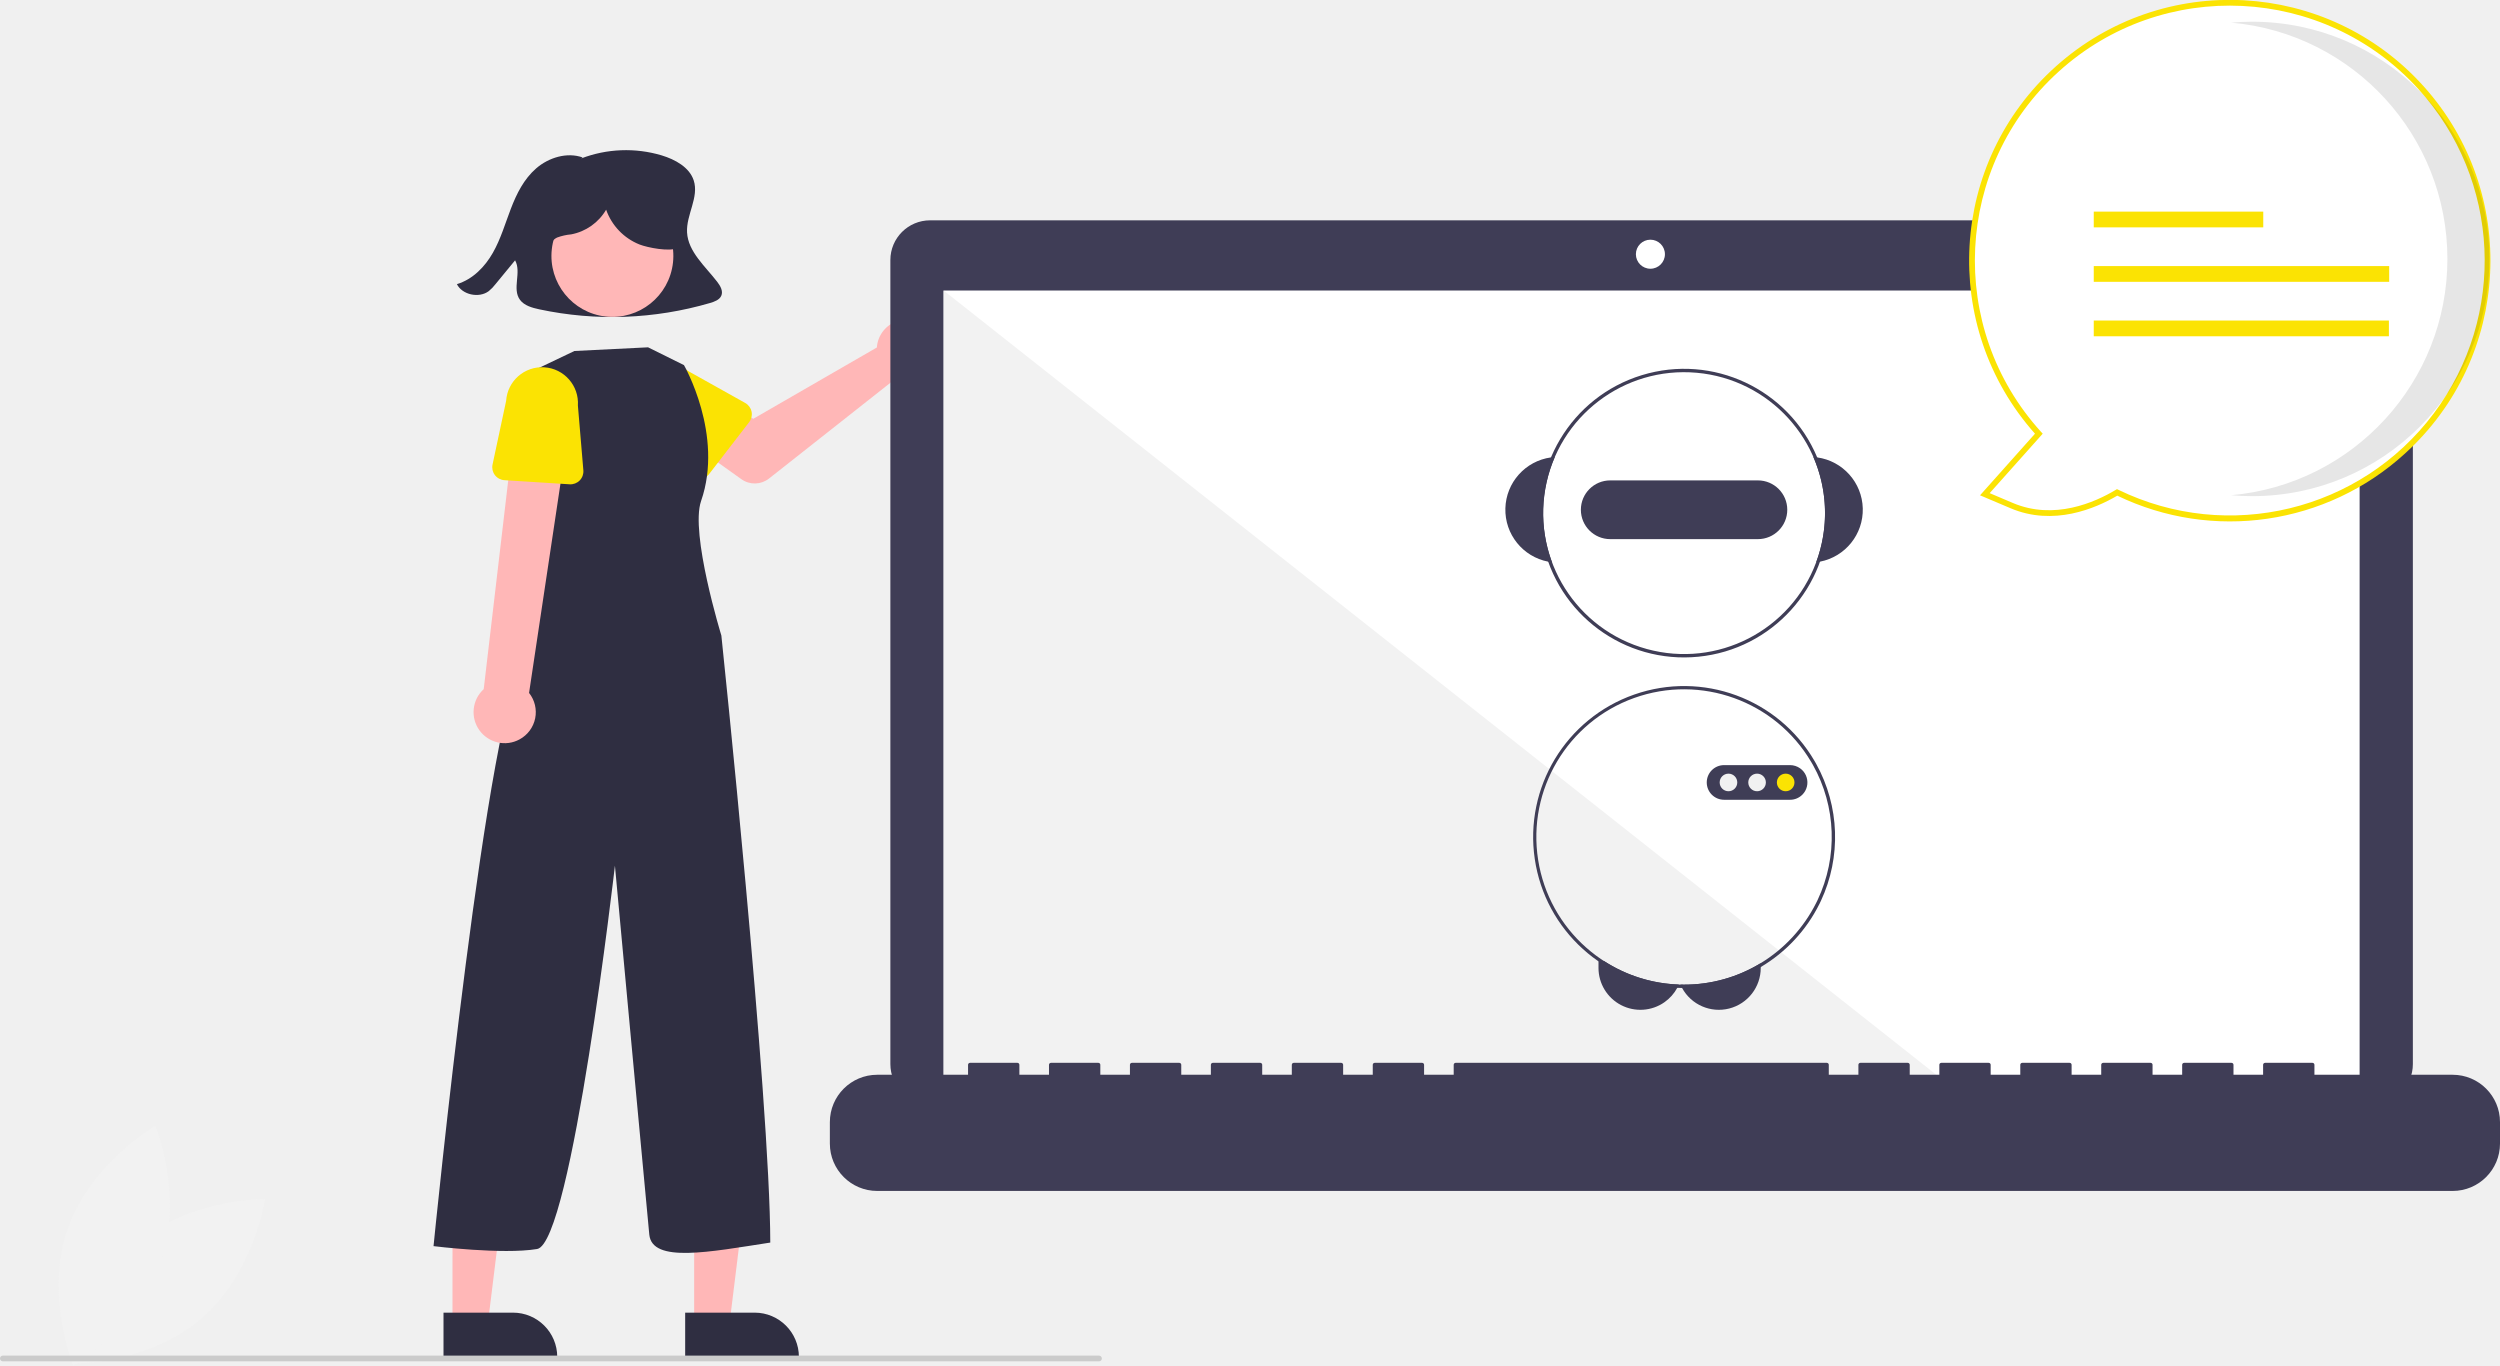
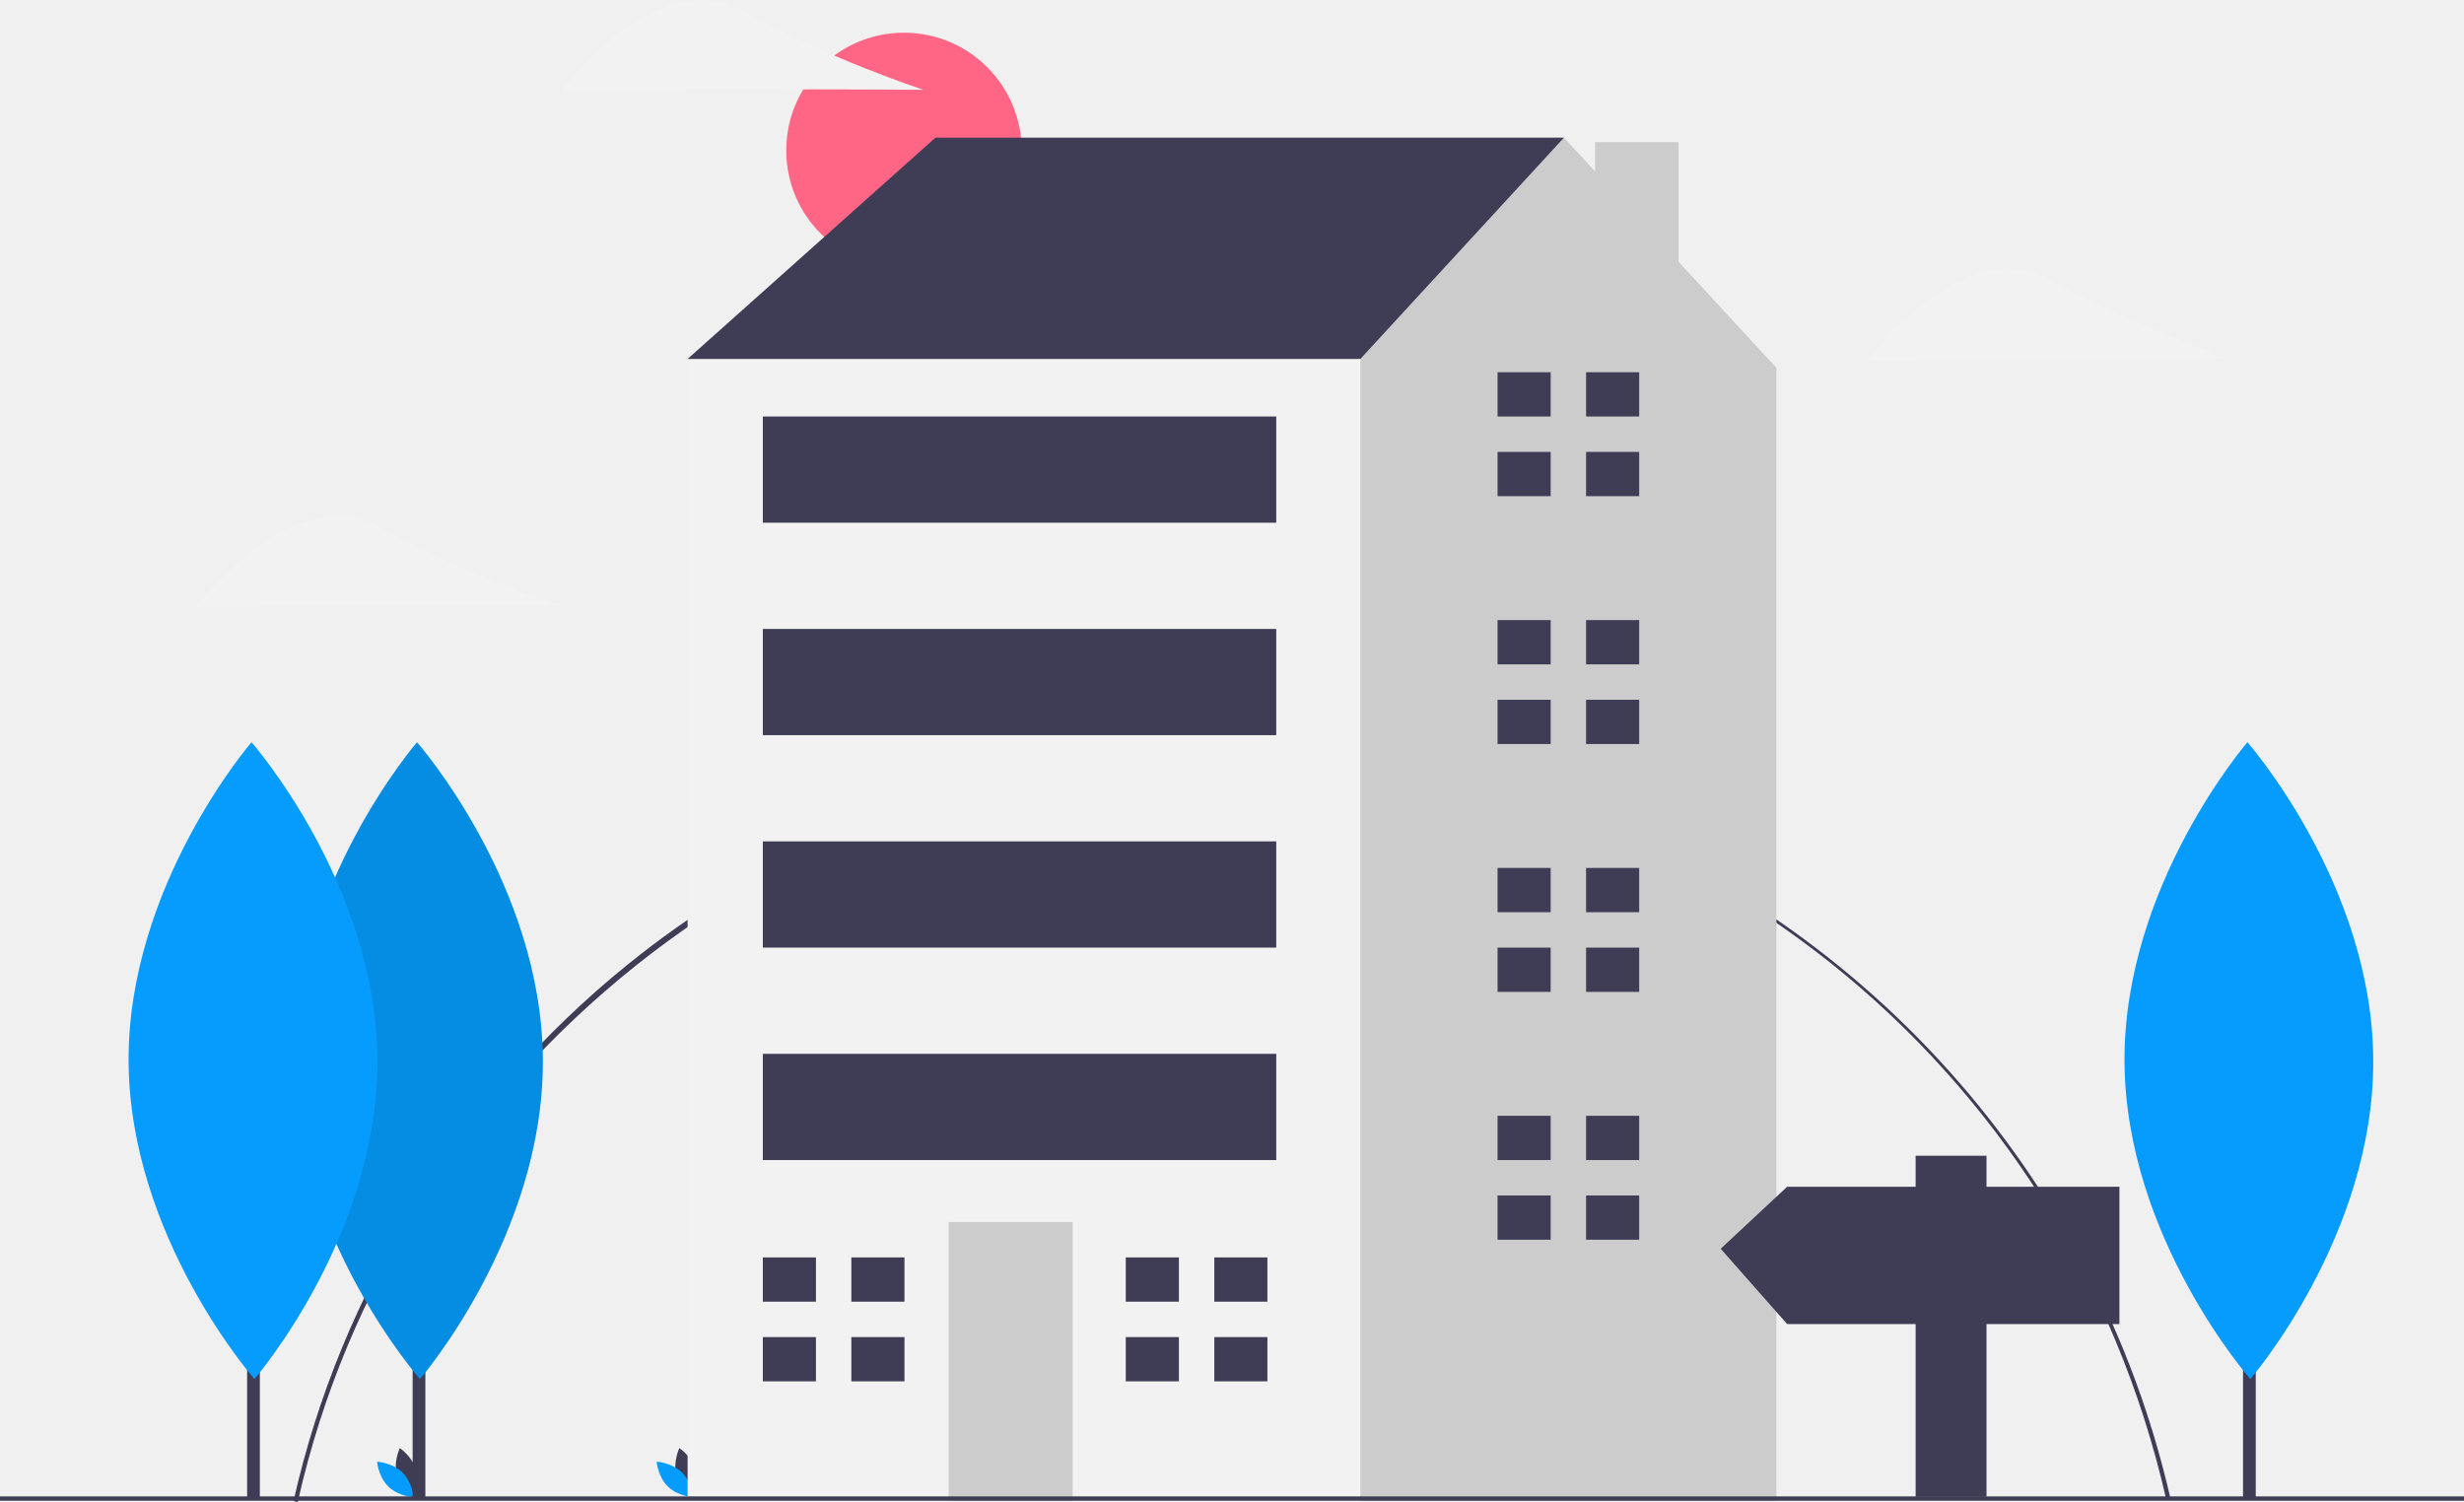
- <svg xmlns="http://www.w3.org/2000/svg" id="b6aa0626-c548-43ac-b721-fcff4f949bc4" data-name="Layer 1" width="868.98" height="474.67" viewBox="0 0 868.98 474.67">
-   <path d="M212.969,644.948c-18.517,15.79-22.361,41.687-22.361,41.687s26.179.297,44.697-15.493,22.361-41.687,22.361-41.687S231.486,629.158,212.969,644.948Z" transform="translate(-165.5099 -212.6649)" fill="#f2f2f2" />
-   <path d="M221.526,651.23c-7.888,23.022-30.565,36.105-30.565,36.105s-9.889-24.242-2.001-47.263,30.565-36.105,30.565-36.105S229.413,628.208,221.526,651.23Z" transform="translate(-165.5099 -212.6649)" fill="#f2f2f2" />
-   <path d="M414.811,310.625c-4.19-5.429-10.111-10.452-10.486-17.152-.344-6.144,4.238-12.245,2.306-18.123-1.486-4.52-6.387-7.247-11.177-8.691a43.439,43.439,0,0,0-27.916,1.075l.485-.342c-5.452-1.942-11.825.063-16.115,3.776-4.29,3.713-6.839,8.861-8.817,14.019-1.979,5.158-3.511,10.505-6.26,15.341-2.749,4.836-6.958,9.234-12.51,10.905,1.859,3.708,7.67,4.98,11.078,2.425a14.014,14.014,0,0,0,2.331-2.41q3.409-4.146,6.819-8.292c2.339,4.16-1.155,9.901,1.72,13.752,1.482,1.986,4.19,2.74,6.705,3.281a121.277,121.277,0,0,0,59.331-2.201c1.55-.457,3.261-1.086,3.904-2.489C416.951,313.879,415.912,312.053,414.811,310.625Z" transform="translate(-165.5099 -212.6649)" fill="#2f2e41" />
-   <path d="M470.538,331.812a10.527,10.527,0,0,0-.239,1.64l-42.957,24.782L416.9,352.223,405.769,366.796,423.219,379.233a8,8,0,0,0,9.598-.234l44.297-34.946a10.497,10.497,0,1,0-6.576-12.241Z" transform="translate(-165.5099 -212.6649)" fill="#ffb7b7" />
-   <path d="M425.905,359.408l-13.884,17.994a4.5,4.5,0,0,1-6.804.373l-15.717-16.321A12.497,12.497,0,0,1,404.827,341.709l19.713,11.023a4.5,4.5,0,0,1,1.365,6.676Z" transform="translate(-165.5099 -212.6649)" fill="#fbe303" />
-   <polygon points="241.288 460.267 253.548 460.266 259.38 412.978 241.286 412.979 241.288 460.267" fill="#ffb7b7" />
-   <path d="M403.67,668.929l24.144-.001h.001a15.387,15.387,0,0,1,15.386,15.386v.5l-39.531.001Z" transform="translate(-165.5099 -212.6649)" fill="#2f2e41" />
-   <polygon points="157.288 460.267 169.548 460.266 175.38 412.978 157.286 412.979 157.288 460.267" fill="#ffb7b7" />
-   <path d="M319.67,668.929l24.144-.001h.001a15.387,15.387,0,0,1,15.386,15.386v.5l-39.531.001Z" transform="translate(-165.5099 -212.6649)" fill="#2f2e41" />
-   <circle cx="378.374" cy="301.628" r="21.188" transform="translate(-128.2503 432.1653) rotate(-83.7356)" fill="#ffb7b7" />
-   <path d="M390.771,333.391l12.482,6.184s13.947,24.237,5.947,47.237c-3.884,11.167,7.053,46.763,7.053,46.763s16.947,161.237,17,211c-21.053,3.237-41.053,7.237-42.053-2.763s-11.947-128.237-11.947-128.237-15.053,131.237-27.053,133.237-36-1-36-1,19.053-192.237,32.053-204.237l2-10-.053-89.763,14.978-7.148Z" transform="translate(-165.5099 -212.6649)" fill="#2f2e41" />
-   <path d="M346.118,469.662a10.743,10.743,0,0,0,3.291-16.14l14.517-96.762-18.966-.91-11.316,96.361a10.801,10.801,0,0,0,12.474,17.451Z" transform="translate(-165.5099 -212.6649)" fill="#ffb7b7" />
-   <path d="M363.514,381.004l-22.682-1.432a4.5,4.5,0,0,1-4.118-5.429l4.726-22.16a12.497,12.497,0,0,1,24.94,1.648l1.901,22.505a4.5,4.5,0,0,1-4.768,4.868Z" transform="translate(-165.5099 -212.6649)" fill="#fbe303" />
-   <path d="M990.396,289.249H488.802a13.806,13.806,0,0,0-13.806,13.806V582.534a13.806,13.806,0,0,0,13.806,13.806H990.396a13.806,13.806,0,0,0,13.806-13.806V303.055a13.806,13.806,0,0,0-13.806-13.806Z" transform="translate(-165.5099 -212.6649)" fill="#3f3d56" />
-   <rect x="327.996" y="100.983" width="492.186" height="277.644" fill="#fff" />
-   <circle cx="573.668" cy="88.363" r="5.048" fill="#fff" />
-   <polygon points="679.425 378.627 327.996 378.627 327.996 100.983 679.425 378.627" fill="#f2f2f2" style="isolation:isolate" />
-   <path d="M1018.021,586.244H969.987v-3.461a.686.686,0,0,0-.686-.686h-16.469a.686.686,0,0,0-.686.686v3.461H941.853v-3.461a.686.686,0,0,0-.686-.686H924.698a.686.686,0,0,0-.686.686h0v3.461h-10.293v-3.461a.686.686,0,0,0-.686-.686H896.563a.686.686,0,0,0-.686.686h0v3.461h-10.293v-3.461a.686.686,0,0,0-.686-.686H868.429a.686.686,0,0,0-.686.686v3.461h-10.293v-3.461a.686.686,0,0,0-.686-.686H840.295a.686.686,0,0,0-.686.686h0v3.461H829.316v-3.461a.686.686,0,0,0-.686-.686H812.16a.686.686,0,0,0-.686.686h0v3.461h-10.293v-3.461a.686.686,0,0,0-.686-.686H671.489a.686.686,0,0,0-.686.686h0v3.461H660.51v-3.461a.686.686,0,0,0-.686-.686H643.355a.686.686,0,0,0-.686.686h0v3.461H632.375v-3.461a.686.686,0,0,0-.686-.686H615.22a.686.686,0,0,0-.686.686h0v3.461H604.241v-3.461a.686.686,0,0,0-.686-.686H587.086a.686.686,0,0,0-.686.686h0v3.461h-10.293v-3.461a.686.686,0,0,0-.686-.686H558.952a.686.686,0,0,0-.686.686h0v3.461H547.972v-3.461a.686.686,0,0,0-.686-.686H530.817a.686.686,0,0,0-.686.686v3.461h-10.293v-3.461a.686.686,0,0,0-.686-.686H502.683a.686.686,0,0,0-.686.686h0v3.461H470.431a16.469,16.469,0,0,0-16.469,16.469v7.447a16.469,16.469,0,0,0,16.469,16.469h547.59a16.469,16.469,0,0,0,16.469-16.469V602.712A16.469,16.469,0,0,0,1018.021,586.244Z" transform="translate(-165.5099 -212.6649)" fill="#3f3d56" />
-   <path d="M749.066,554.886a12.089,12.089,0,0,1-.554,1.143,14.627,14.627,0,0,1-4.433,4.987,14.564,14.564,0,0,1-22.946-11.911V546.755h1.995A50.942,50.942,0,0,0,749.066,554.886Z" transform="translate(-165.5099 -212.6649)" fill="#3f3d56" />
-   <path d="M777.53,547.443v1.662a14.559,14.559,0,0,1-27.344,6.97,12.16,12.16,0,0,1-.577-1.172c.426.012.846.018,1.272.018A51.018,51.018,0,0,0,777.53,547.443Z" transform="translate(-165.5099 -212.6649)" fill="#3f3d56" />
-   <path d="M797.152,371.656c-.437-.064-.881-.105-1.324-.134a48.982,48.982,0,0,1,.974,36.577c.443-.052.881-.122,1.318-.204a18.374,18.374,0,0,0-.968-36.239Z" transform="translate(-165.5099 -212.6649)" fill="#3f3d56" />
-   <path d="M705.933,371.522c-.443.029-.887.07-1.324.134a18.374,18.374,0,0,0-.968,36.239c.437.082.875.152,1.318.204a48.986,48.986,0,0,1,.974-36.577Z" transform="translate(-165.5099 -212.6649)" fill="#3f3d56" />
-   <path d="M797.152,371.656a50.156,50.156,0,1,0,3.891,19.365A50.228,50.228,0,0,0,797.152,371.656Zm-.35,36.443a48.982,48.982,0,1,1,3.074-17.078A49.067,49.067,0,0,1,796.802,408.099Z" transform="translate(-165.5099 -212.6649)" fill="#3f3d56" />
-   <path d="M776.545,379.647H725.216a10.207,10.207,0,0,0,0,20.415h51.328a10.207,10.207,0,0,0,0-20.415Z" transform="translate(-165.5099 -212.6649)" fill="#3f3d56" />
-   <path d="M796.802,478.185q-.28-.516-.578-1.015c-.006-.012-.012-.018-.017-.029a52.474,52.474,0,1,0-47.694,78.888c.554.029,1.114.047,1.674.047.234.012.461.012.694.012a52.108,52.108,0,0,0,26.65-7.285A52.843,52.843,0,0,0,797.91,526.9c.006-.012.012-.018.017-.029.175-.35.344-.706.513-1.067a52.419,52.419,0,0,0-1.639-47.619Zm.502,47.298q-.254.543-.525,1.067a51.686,51.686,0,0,1-19.248,20.893,51.018,51.018,0,0,1-26.65,7.478c-.426,0-.846-.006-1.272-.018q-.271,0-.543-.017a51.326,51.326,0,1,1,45.974-77.418c.006.012.012.017.017.029.204.332.402.671.589,1.009a51.263,51.263,0,0,1,1.656,46.977Z" transform="translate(-165.5099 -212.6649)" fill="#3f3d56" />
-   <path d="M791.226,479.737A6.067,6.067,0,0,0,787.726,478.611H764.786a6.025,6.025,0,1,0,0,12.05H787.726a5.959,5.959,0,0,0,1.219-.122,6.619,6.619,0,0,0,1.167-.367,6.023,6.023,0,0,0,1.114-10.435Z" transform="translate(-165.5099 -212.6649)" fill="#3f3d56" />
-   <circle cx="600.803" cy="271.971" r="3.059" fill="#f1f1f1" />
-   <circle cx="610.745" cy="271.971" r="3.059" fill="#f1f1f1" />
-   <circle cx="620.686" cy="271.971" r="3.059" fill="#fbe303" />
-   <path d="M901.407,383.818c-7.955,4.771-22.128,10.749-36.611,4.605l-9.362-3.971,18.761-21.031a89.602,89.602,0,1,1,27.212,20.397Z" transform="translate(-165.5099 -212.6649)" fill="#fff" />
-   <path d="M901.456,384.952c-7.644,4.488-22.205,10.69-37.051,4.392l-10.647-4.516,19.094-21.404a90.602,90.602,0,1,1,128.58,6.914h0a90.198,90.198,0,0,1-99.977,14.614Zm104.74-141.25A88.602,88.602,0,1,0,874.935,362.749l.604.666-18.431,20.661L865.186,387.503c14.338,6.082,28.525-.236,35.706-4.542l.464-.279.487.237a88.602,88.602,0,0,0,104.352-139.216Z" transform="translate(-165.5099 -212.6649)" fill="#fbe303" />
-   <path d="M1016.209,302.667a82.46,82.46,0,0,0-75.168-82.132c2.402-.21,4.831-.324,7.288-.324a82.456,82.456,0,0,1,0,164.913c-2.453,0-4.878-.115-7.276-.325A82.46,82.46,0,0,0,1016.209,302.667Z" transform="translate(-165.5099 -212.6649)" opacity="0.1" style="isolation:isolate" />
-   <rect x="727.772" y="73.559" width="58.92" height="5.472" fill="#fbe303" />
-   <rect x="727.772" y="92.487" width="102.692" height="5.472" fill="#fbe303" />
-   <rect x="727.772" y="111.415" width="102.591" height="5.472" fill="#fbe303" />
-   <path d="M547.51,685.859h-381a1,1,0,0,1,0-2h381a1,1,0,0,1,0,2Z" transform="translate(-165.5099 -212.6649)" fill="#cbcbcb" />
-   <path d="M400.58,287.855c-.826-3.745-3.507-6.849-6.597-9.121a27.017,27.017,0,0,0-34.537,2.1,17.649,17.649,0,0,0-5.334,8.549,10.486,10.486,0,0,0,2.235,9.548l.423.265c-.384-1.628.881-3.255,2.392-3.973a19.11,19.11,0,0,1,4.878-1.094,17.935,17.935,0,0,0,12.157-8.578,20.254,20.254,0,0,0,11.607,12.097c2.8,1.095,10.492,2.601,13.158,1.211C404.363,297.086,401.406,291.601,400.58,287.855Z" transform="translate(-165.5099 -212.6649)" fill="#2f2e41" />
+ <svg xmlns="http://www.w3.org/2000/svg" id="afdfd1e9-9b52-4ce3-aad9-0a68bb11f588" data-name="Layer 1" width="1137" height="693.112" viewBox="0 0 1137 693.112">
+   <path d="M168.898,796.556l-1.951-.439c21.756-96.751,76.43-184.609,153.951-247.392A444.114,444.114,0,0,1,1033.053,794.936l-1.949.443C985.05,593.17,807.829,451.945,600.134,451.945,395.16,451.945,213.8,596.874,168.898,796.556Z" transform="translate(-31.5 -103.4441)" fill="#3f3d56" />
+   <circle cx="417.133" cy="69.403" r="54.315" fill="#ff6584" />
+   <path d="M214.631,784.217c1.694,6.262,7.496,10.14,7.496,10.14s3.056-6.274,1.362-12.536-7.496-10.14-7.496-10.14S212.937,777.955,214.631,784.217Z" transform="translate(-31.5 -103.4441)" fill="#3f3d56" />
+   <path d="M217.12,782.871c4.648,4.525,5.216,11.481,5.216,11.481s-6.968-.38-11.617-4.905-5.216-11.481-5.216-11.481S212.471,778.346,217.12,782.871Z" transform="translate(-31.5 -103.4441)" fill="#069cfd" />
+   <path d="M343.631,784.217c1.694,6.262,7.496,10.14,7.496,10.14s3.056-6.274,1.362-12.536-7.496-10.14-7.496-10.14S341.937,777.955,343.631,784.217Z" transform="translate(-31.5 -103.4441)" fill="#3f3d56" />
+   <path d="M346.12,782.871c4.648,4.525,5.216,11.481,5.216,11.481s-6.968-.38-11.617-4.905-5.216-11.481-5.216-11.481S341.471,778.346,346.12,782.871Z" transform="translate(-31.5 -103.4441)" fill="#069cfd" />
+   <polygon points="337.71 181.988 317.286 165.648 431.66 63.529 721.679 63.529 721.679 153.394 533.779 280.022 337.71 181.988" fill="#3f3d56" />
+   <polygon points="774.556 120.812 774.556 65.569 736.05 65.569 736.05 79.098 721.679 63.529 627.729 165.648 590.966 190.157 533.964 606.62 619.93 692.585 819.714 692.585 819.714 169.733 774.556 120.812" fill="#ccc" />
+   <rect x="317.286" y="165.648" width="310.443" height="526.936" fill="#f2f2f2" />
+   <rect x="437.787" y="563.914" width="57.187" height="128.671" fill="#ccc" />
+   <polygon points="376.515 600.677 376.515 580.253 352.007 580.253 352.007 600.677 374.473 600.677 376.515 600.677" fill="#3f3d56" />
+   <polygon points="374.473 617.016 352.007 617.016 352.007 637.44 376.515 637.44 376.515 617.016 374.473 617.016" fill="#3f3d56" />
+   <rect x="392.855" y="580.253" width="24.509" height="20.424" fill="#3f3d56" />
+   <rect x="392.855" y="617.016" width="24.509" height="20.424" fill="#3f3d56" />
+   <polygon points="543.991 600.677 543.991 580.253 519.483 580.253 519.483 600.677 541.949 600.677 543.991 600.677" fill="#3f3d56" />
+   <polygon points="541.949 617.016 519.483 617.016 519.483 637.44 543.991 637.44 543.991 617.016 541.949 617.016" fill="#3f3d56" />
+   <rect x="560.33" y="580.253" width="24.509" height="20.424" fill="#3f3d56" />
+   <rect x="560.33" y="617.016" width="24.509" height="20.424" fill="#3f3d56" />
+   <polygon points="715.552 192.199 715.552 171.776 691.043 171.776 691.043 192.199 713.51 192.199 715.552 192.199" fill="#3f3d56" />
+   <polygon points="713.51 208.539 691.043 208.539 691.043 228.962 715.552 228.962 715.552 208.539 713.51 208.539" fill="#3f3d56" />
+   <rect x="731.891" y="171.776" width="24.509" height="20.424" fill="#3f3d56" />
+   <rect x="731.891" y="208.539" width="24.509" height="20.424" fill="#3f3d56" />
+   <polygon points="715.552 306.573 715.552 286.149 691.043 286.149 691.043 306.573 713.51 306.573 715.552 306.573" fill="#3f3d56" />
+   <polygon points="713.51 322.912 691.043 322.912 691.043 343.336 715.552 343.336 715.552 322.912 713.51 322.912" fill="#3f3d56" />
+   <rect x="731.891" y="286.149" width="24.509" height="20.424" fill="#3f3d56" />
+   <rect x="731.891" y="322.912" width="24.509" height="20.424" fill="#3f3d56" />
+   <polygon points="715.552 420.947 715.552 400.523 691.043 400.523 691.043 420.947 713.51 420.947 715.552 420.947" fill="#3f3d56" />
+   <polygon points="713.51 437.286 691.043 437.286 691.043 457.71 715.552 457.71 715.552 437.286 713.51 437.286" fill="#3f3d56" />
+   <rect x="731.891" y="400.523" width="24.509" height="20.424" fill="#3f3d56" />
+   <rect x="731.891" y="437.286" width="24.509" height="20.424" fill="#3f3d56" />
+   <polygon points="715.552 535.321 715.552 514.897 691.043 514.897 691.043 535.321 713.51 535.321 715.552 535.321" fill="#3f3d56" />
+   <polygon points="713.51 551.66 691.043 551.66 691.043 572.084 715.552 572.084 715.552 551.66 713.51 551.66" fill="#3f3d56" />
+   <rect x="731.891" y="514.897" width="24.509" height="20.424" fill="#3f3d56" />
+   <rect x="731.891" y="551.66" width="24.509" height="20.424" fill="#3f3d56" />
+   <rect x="352.007" y="192.199" width="236.917" height="49.017" fill="#3f3d56" />
+   <rect x="352.007" y="290.234" width="236.917" height="49.017" fill="#3f3d56" />
+   <rect x="352.007" y="388.269" width="236.917" height="49.017" fill="#3f3d56" />
+   <rect x="352.007" y="486.304" width="236.917" height="49.017" fill="#3f3d56" />
+   <rect y="690.529" width="1137" height="2" fill="#3f3d56" />
+   <rect x="190.405" y="459.615" width="5.875" height="232.053" fill="#3f3d56" />
+   <path d="M281.997,592.631c.374,81.143-56.715,147.187-56.715,147.187s-57.695-65.515-58.069-146.658,56.715-147.187,56.715-147.187S281.623,511.488,281.997,592.631Z" transform="translate(-31.5 -103.4441)" fill="#069cfd" />
+   <path d="M281.997,592.631c.374,81.143-56.715,147.187-56.715,147.187s-57.695-65.515-58.069-146.658,56.715-147.187,56.715-147.187S281.623,511.488,281.997,592.631Z" transform="translate(-31.5 -103.4441)" opacity="0.1" />
+   <rect x="114.033" y="459.615" width="5.875" height="232.053" fill="#3f3d56" />
+   <path d="M205.625,592.631c.374,81.143-56.715,147.187-56.715,147.187s-57.695-65.515-58.069-146.658,56.715-147.187,56.715-147.187S205.251,511.488,205.625,592.631Z" transform="translate(-31.5 -103.4441)" fill="#069cfd" />
+   <path d="M977.054,268.764c-46.277.213-83.944.897-83.944.897s44.774-59.307,83.776-37.334,83.807,36.562,83.807,36.562S1023.331,268.551,977.054,268.764Z" transform="translate(-31.5 -103.4441)" fill="#f2f2f2" />
+   <path d="M206.054,382.764c-46.277.213-83.944.897-83.944.897s44.774-59.307,83.776-37.334,83.807,36.562,83.807,36.562S252.331,382.551,206.054,382.764Z" transform="translate(-31.5 -103.4441)" fill="#f2f2f2" />
+   <path d="M374.055,144.764c-46.277.213-83.944.897-83.944.897s44.774-59.307,83.776-37.334,83.807,36.562,83.807,36.562S420.331,144.551,374.055,144.764Z" transform="translate(-31.5 -103.4441)" fill="#f2f2f2" />
+   <rect x="1035.033" y="459.615" width="5.875" height="232.053" fill="#3f3d56" />
+   <path d="M1126.625,592.631c.374,81.143-56.715,147.187-56.715,147.187s-57.695-65.515-58.069-146.658,56.715-147.187,56.715-147.187S1126.251,511.488,1126.625,592.631Z" transform="translate(-31.5 -103.4441)" fill="#069cfd" />
+   <polygon points="824.667 547.629 883.956 547.629 883.956 533.318 916.667 533.318 916.667 547.629 978 547.629 978 611.007 916.667 611.007 916.667 690.74 883.956 690.74 883.956 611.007 824.667 611.007 794 576.251 824.667 547.629" fill="#3f3d56" />
</svg>
